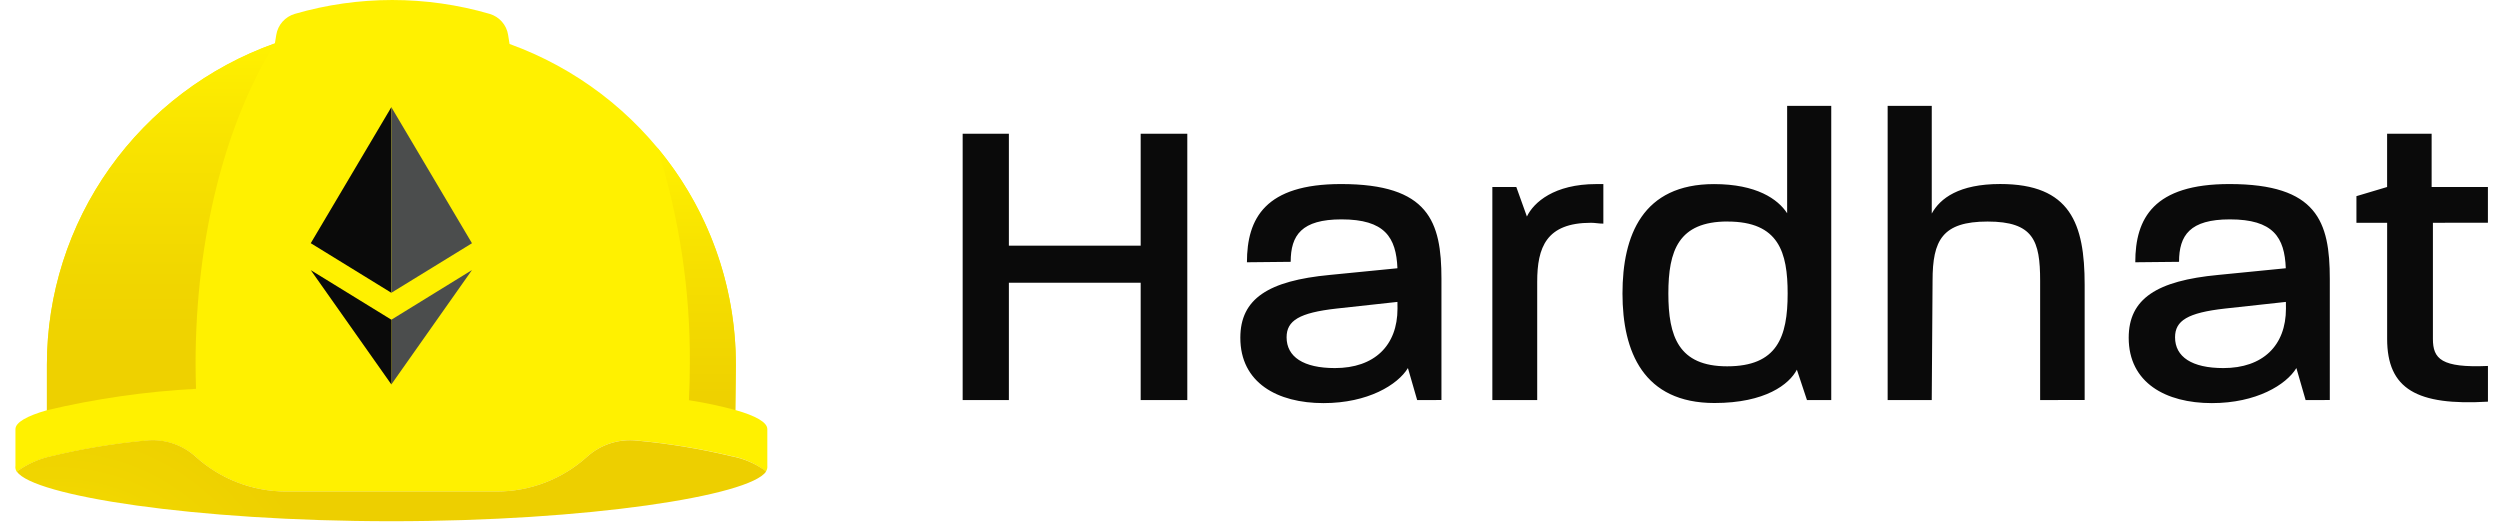
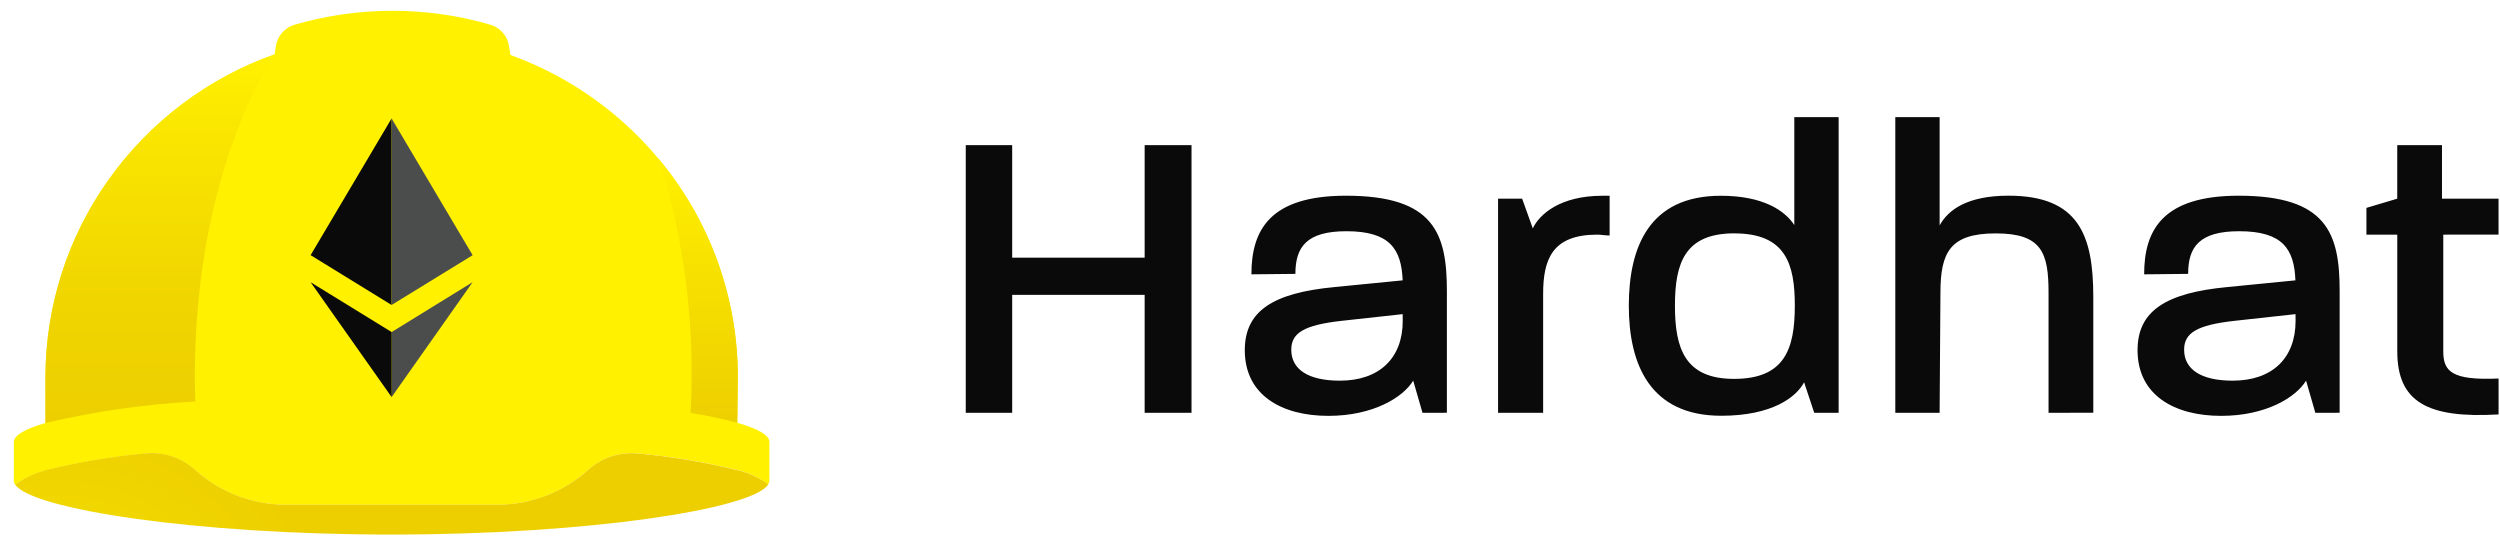
- <svg xmlns="http://www.w3.org/2000/svg" width="152" height="32" fill="none">
-   <path d="M69.353 24.323V17.19H61.34v7.133H58.53V8.131h2.81v6.806h8.013V8.131h2.835v16.192h-2.835ZM86.164 24.326l-.562-1.948c-.614 1.013-2.427 2.131-5.133 2.131-2.81 0-5.057-1.24-5.057-3.973 0-2.378 1.711-3.468 5.44-3.82l4.112-.406c-.077-1.882-.767-2.972-3.4-2.972-2.427 0-3.09.962-3.09 2.581l-2.66.027c0-2.683 1.123-4.756 5.72-4.756 5.337 0 6.106 2.279 6.106 5.768v7.363l-1.476.005Zm-1.2-5.97-3.7.404c-2.272.255-3.039.734-3.039 1.747 0 1.189 1.022 1.872 2.937 1.872 2.4 0 3.806-1.366 3.806-3.618l-.004-.406ZM96.736 13.545c-2.732 0-3.274 1.5-3.274 3.592v7.186h-2.727V11.368h1.456l.645 1.797c.41-.86 1.66-1.973 4.213-1.973h.435v2.405c-.264 0-.518-.052-.748-.052ZM109.864 24.324l-.614-1.848c-.46.886-1.915 2.027-5.01 2.027-4.316 0-5.593-3.113-5.593-6.656 0-3.543 1.225-6.654 5.566-6.654 2.58 0 3.883.91 4.445 1.772v-6.53h2.682v17.89h-1.476Zm-4.828-10.857c-2.987 0-3.6 1.771-3.6 4.377 0 2.605.614 4.428 3.576 4.428 3.039 0 3.677-1.771 3.677-4.428 0-2.502-.535-4.374-3.652-4.374l-.001-.003ZM124.04 24.324v-7.262c0-2.429-.409-3.592-3.194-3.592-2.757 0-3.346 1.138-3.346 3.592l-.05 7.262h-2.681V6.436h2.682v6.548c.51-.93 1.659-1.796 4.163-1.796 4.265 0 5.133 2.405 5.133 6.124v7.007l-2.707.005ZM140.182 24.326l-.562-1.948c-.614 1.013-2.427 2.131-5.138 2.131-2.81 0-5.057-1.24-5.057-3.973 0-2.378 1.711-3.468 5.44-3.82l4.111-.406c-.072-1.882-.761-2.972-3.4-2.972-2.425 0-3.09.962-3.09 2.581l-2.661.027c0-2.683 1.124-4.756 5.721-4.756 5.337 0 6.106 2.279 6.106 5.768v7.363l-1.47.005Zm-1.2-5.97-3.7.404c-2.272.255-3.039.734-3.039 1.747 0 1.189 1.022 1.872 2.937 1.872 2.4 0 3.806-1.366 3.806-3.618l-.004-.406ZM147.921 13.545v7.06c0 1.214.51 1.77 3.346 1.645v2.171c-4.316.253-6.129-.76-6.129-3.822v-7.054h-1.867v-1.619l1.865-.556V8.13h2.707v3.24h3.422v2.171l-3.344.004Z" fill="#0A0A0A" />
-   <path d="M46.653 28.31v-2.22c0-.412-.694-.805-1.94-1.16l.03-2.762a20.62 20.62 0 0 0-3.782-11.894 20.924 20.924 0 0 0-9.98-7.6l-.088-.553a1.579 1.579 0 0 0-.374-.799 1.602 1.602 0 0 0-.747-.478 21.219 21.219 0 0 0-11.848 0c-.29.085-.55.25-.75.476-.2.226-.33.504-.376.8l-.085.516a20.928 20.928 0 0 0-10.05 7.594 20.623 20.623 0 0 0-3.811 11.937v2.774c-1.23.354-1.913.744-1.913 1.153v2.219c-.02.13.008.263.08.373a5.363 5.363 0 0 1 2.059-.93c1.9-.458 3.83-.779 5.778-.959a3.895 3.895 0 0 1 3.032.969 8.204 8.204 0 0 0 5.508 2.12h12.8c2.039 0 4.004-.757 5.508-2.121a3.899 3.899 0 0 1 3.032-.98c1.946.179 3.877.498 5.777.955a4.823 4.823 0 0 1 1.952.847c.033.033.072.06.1.091a.55.55 0 0 0 .088-.368Z" fill="#FFF100" />
-   <path d="M11.918 23.64c-.016-.51-.027-1.02-.027-1.534.006-7.715 1.825-14.634 4.823-19.466a20.929 20.929 0 0 0-10.049 7.592 20.623 20.623 0 0 0-3.813 11.935v2.774a51.254 51.254 0 0 1 9.066-1.301Z" fill="url(#a)" />
-   <path d="M44.74 22.167a20.556 20.556 0 0 0-4.78-13.196 42.668 42.668 0 0 1 1.983 13.131c0 .752-.02 1.495-.055 2.232.95.146 1.89.345 2.818.595l.035-2.762Z" fill="url(#b)" />
-   <path d="M44.512 27.748a40.537 40.537 0 0 0-5.778-.959 3.9 3.9 0 0 0-3.032.974 8.197 8.197 0 0 1-5.508 2.12H17.4a8.203 8.203 0 0 1-5.506-2.119 3.895 3.895 0 0 0-3.032-.982c-1.947.18-3.878.5-5.778.958a5.436 5.436 0 0 0-2.059.93c.971 1.474 10.8 3.02 22.776 3.02 11.976 0 21.8-1.551 22.774-3.018-.034-.03-.072-.059-.1-.09a5.01 5.01 0 0 0-1.962-.834Z" fill="url(#c)" />
-   <path d="m23.794 6.516-4.9 8.27 4.9 3.015V6.516Z" fill="#0A0A0A" />
-   <path d="M23.796 6.519v11.28l4.9-3.01-4.9-8.27ZM23.796 19.438v3.933c.092-.13 4.9-6.949 4.9-6.952l-4.9 3.019Z" fill="#4B4D4D" />
-   <path d="m23.796 19.439-4.9-3.014 4.9 6.95v-3.938.002Z" fill="#0A0A0A" />
+ <svg xmlns="http://www.w3.org/2000/svg" width="165" height="36" fill="none">
+   <path d="M75.547 27.244v-7.781h-8.743v7.781H63.74V9.58h3.064v7.425h8.743V9.58h3.093v17.664h-3.093ZM93.885 27.247l-.613-2.124c-.67 1.104-2.648 2.324-5.6 2.324-3.065 0-5.516-1.353-5.516-4.335 0-2.593 1.866-3.782 5.933-4.167l4.487-.442c-.084-2.054-.837-3.242-3.71-3.242-2.647 0-3.37 1.049-3.37 2.815l-2.903.03c0-2.928 1.226-5.189 6.241-5.189 5.822 0 6.661 2.486 6.661 6.293v8.032l-1.61.005Zm-1.31-6.514-4.036.443c-2.478.277-3.315.8-3.315 1.905 0 1.297 1.115 2.043 3.204 2.043 2.618 0 4.152-1.49 4.152-3.947l-.004-.444ZM105.419 15.486c-2.981 0-3.572 1.637-3.572 3.92v7.838h-2.975V13.112h1.589l.703 1.96c.446-.938 1.81-2.152 4.596-2.152h.475v2.623c-.288 0-.565-.057-.816-.057ZM119.74 27.245l-.67-2.015c-.501.966-2.089 2.21-5.465 2.21-4.708 0-6.103-3.396-6.103-7.26 0-3.866 1.338-7.26 6.073-7.26 2.815 0 4.236.994 4.849 1.933V7.731h2.926v19.514h-1.61Zm-5.267-11.844c-3.258 0-3.927 1.932-3.927 4.775 0 2.842.67 4.83 3.901 4.83 3.315 0 4.011-1.931 4.011-4.83 0-2.73-.583-4.772-3.984-4.772l-.001-.003ZM135.204 27.245v-7.922c0-2.65-.447-3.919-3.485-3.919-3.007 0-3.65 1.242-3.65 3.92l-.054 7.921h-2.925V7.731h2.926v7.144c.556-1.015 1.809-1.96 4.541-1.96 4.653 0 5.6 2.623 5.6 6.68v7.645l-2.953.005ZM152.813 27.247l-.613-2.124c-.67 1.104-2.648 2.324-5.605 2.324-3.066 0-5.517-1.353-5.517-4.335 0-2.593 1.867-3.782 5.935-4.167l4.484-.442c-.078-2.054-.83-3.242-3.709-3.242-2.645 0-3.371 1.049-3.371 2.815l-2.903.03c0-2.928 1.227-5.189 6.241-5.189 5.823 0 6.662 2.486 6.662 6.293v8.032l-1.604.005Zm-1.309-6.514-4.037.443c-2.478.277-3.315.8-3.315 1.905 0 1.297 1.115 2.043 3.204 2.043 2.618 0 4.152-1.49 4.152-3.947l-.004-.444ZM161.256 15.486v7.7c0 1.326.557 1.933 3.65 1.796v2.37c-4.708.275-6.686-.83-6.686-4.17v-7.696h-2.036V13.72l2.034-.607V9.58h2.953v3.533h3.733v2.37l-3.648.003Z" fill="#0A0A0A" />
+   <path d="M50.782 31.593v-2.42c0-.45-.757-.88-2.116-1.266l.033-3.014c0-4.641-1.44-9.17-4.126-12.975a22.825 22.825 0 0 0-10.886-8.29l-.097-.604a1.722 1.722 0 0 0-.408-.872 1.747 1.747 0 0 0-.815-.521 23.147 23.147 0 0 0-12.925 0c-.317.093-.6.273-.818.52-.217.246-.36.548-.41.872l-.093.563A22.83 22.83 0 0 0 7.159 11.87 22.498 22.498 0 0 0 3 24.892v3.027c-1.34.385-2.087.81-2.087 1.256v2.421a.59.59 0 0 0 .087.408 5.852 5.852 0 0 1 2.247-1.015c2.072-.5 4.179-.85 6.303-1.046A4.25 4.25 0 0 1 12.857 31a8.95 8.95 0 0 0 6.009 2.313H32.83a8.943 8.943 0 0 0 6.008-2.314 4.253 4.253 0 0 1 3.308-1.069c2.123.195 4.23.543 6.302 1.042.77.146 1.498.462 2.13.924.035.035.078.066.108.1a.6.6 0 0 0 .096-.403Z" fill="#FFF100" />
+   <path d="M12.89 26.498a53.052 53.052 0 0 1-.03-1.673c.007-8.416 1.992-15.964 5.262-21.235A22.83 22.83 0 0 0 7.16 11.872 22.498 22.498 0 0 0 3 24.892v3.027a55.919 55.919 0 0 1 9.89-1.42Z" fill="url(#a)" />
+   <path d="M48.697 24.892a22.425 22.425 0 0 0-5.215-14.396 46.55 46.55 0 0 1 2.162 14.325c0 .82-.022 1.63-.06 2.435a28.49 28.49 0 0 1 3.074.648l.038-3.012Z" fill="url(#b)" />
+   <path d="M48.448 30.98c-2.073-.5-4.18-.85-6.303-1.046a4.252 4.252 0 0 0-3.308 1.063 8.943 8.943 0 0 1-6.009 2.313H18.87a8.949 8.949 0 0 1-6.006-2.312 4.25 4.25 0 0 0-3.308-1.071c-2.124.196-4.23.545-6.303 1.045a5.929 5.929 0 0 0-2.246 1.015c1.06 1.607 11.782 3.294 24.846 3.294 13.065 0 23.782-1.693 24.844-3.293-.037-.033-.078-.064-.109-.099a5.462 5.462 0 0 0-2.14-.909Z" fill="url(#c)" />
+   <path d="M25.846 7.818 20.5 16.841l5.346 3.288V7.818Z" fill="#0A0A0A" />
+   <path d="M25.848 7.822v12.305l5.345-3.284-5.345-9.021ZM25.848 21.915v4.29c.1-.142 5.345-7.58 5.345-7.583l-5.345 3.293Z" fill="#4B4D4D" />
+   <path d="m25.848 21.916-5.346-3.288 5.346 7.58v-4.294.002Z" fill="#0A0A0A" />
  <defs>
-     <linearGradient id="a" x1="9.783" y1="24.941" x2="9.783" y2="2.64" gradientUnits="userSpaceOnUse">
+     <linearGradient id="a" x1="10.561" y1="27.919" x2="10.561" y2="3.59" gradientUnits="userSpaceOnUse">
      <stop stop-color="#EDCF00" />
      <stop offset=".33" stop-color="#F0D500" />
      <stop offset=".77" stop-color="#F9E500" />
      <stop offset="1" stop-color="#FFF100" />
    </linearGradient>
-     <linearGradient id="b" x1="42.351" y1="25.104" x2="42.351" y2="8.971" gradientUnits="userSpaceOnUse">
+     <linearGradient id="b" x1="46.089" y1="28.096" x2="46.089" y2="10.496" gradientUnits="userSpaceOnUse">
      <stop stop-color="#EDCF00" />
      <stop offset=".59" stop-color="#F7E100" />
      <stop offset="1" stop-color="#FFF100" />
    </linearGradient>
-     <radialGradient id="c" cx="0" cy="0" r="1" gradientUnits="userSpaceOnUse" gradientTransform="matrix(16.995 0 0 16.8793 3.494 40.177)">
+     <radialGradient id="c" cx="0" cy="0" r="1" gradientUnits="userSpaceOnUse" gradientTransform="matrix(18.5398 0 0 18.4136 3.701 44.539)">
      <stop stop-color="#FFF100" />
      <stop offset=".23" stop-color="#F9E500" />
      <stop offset=".67" stop-color="#F0D500" />
      <stop offset="1" stop-color="#EDCF00" />
    </radialGradient>
  </defs>
</svg>
